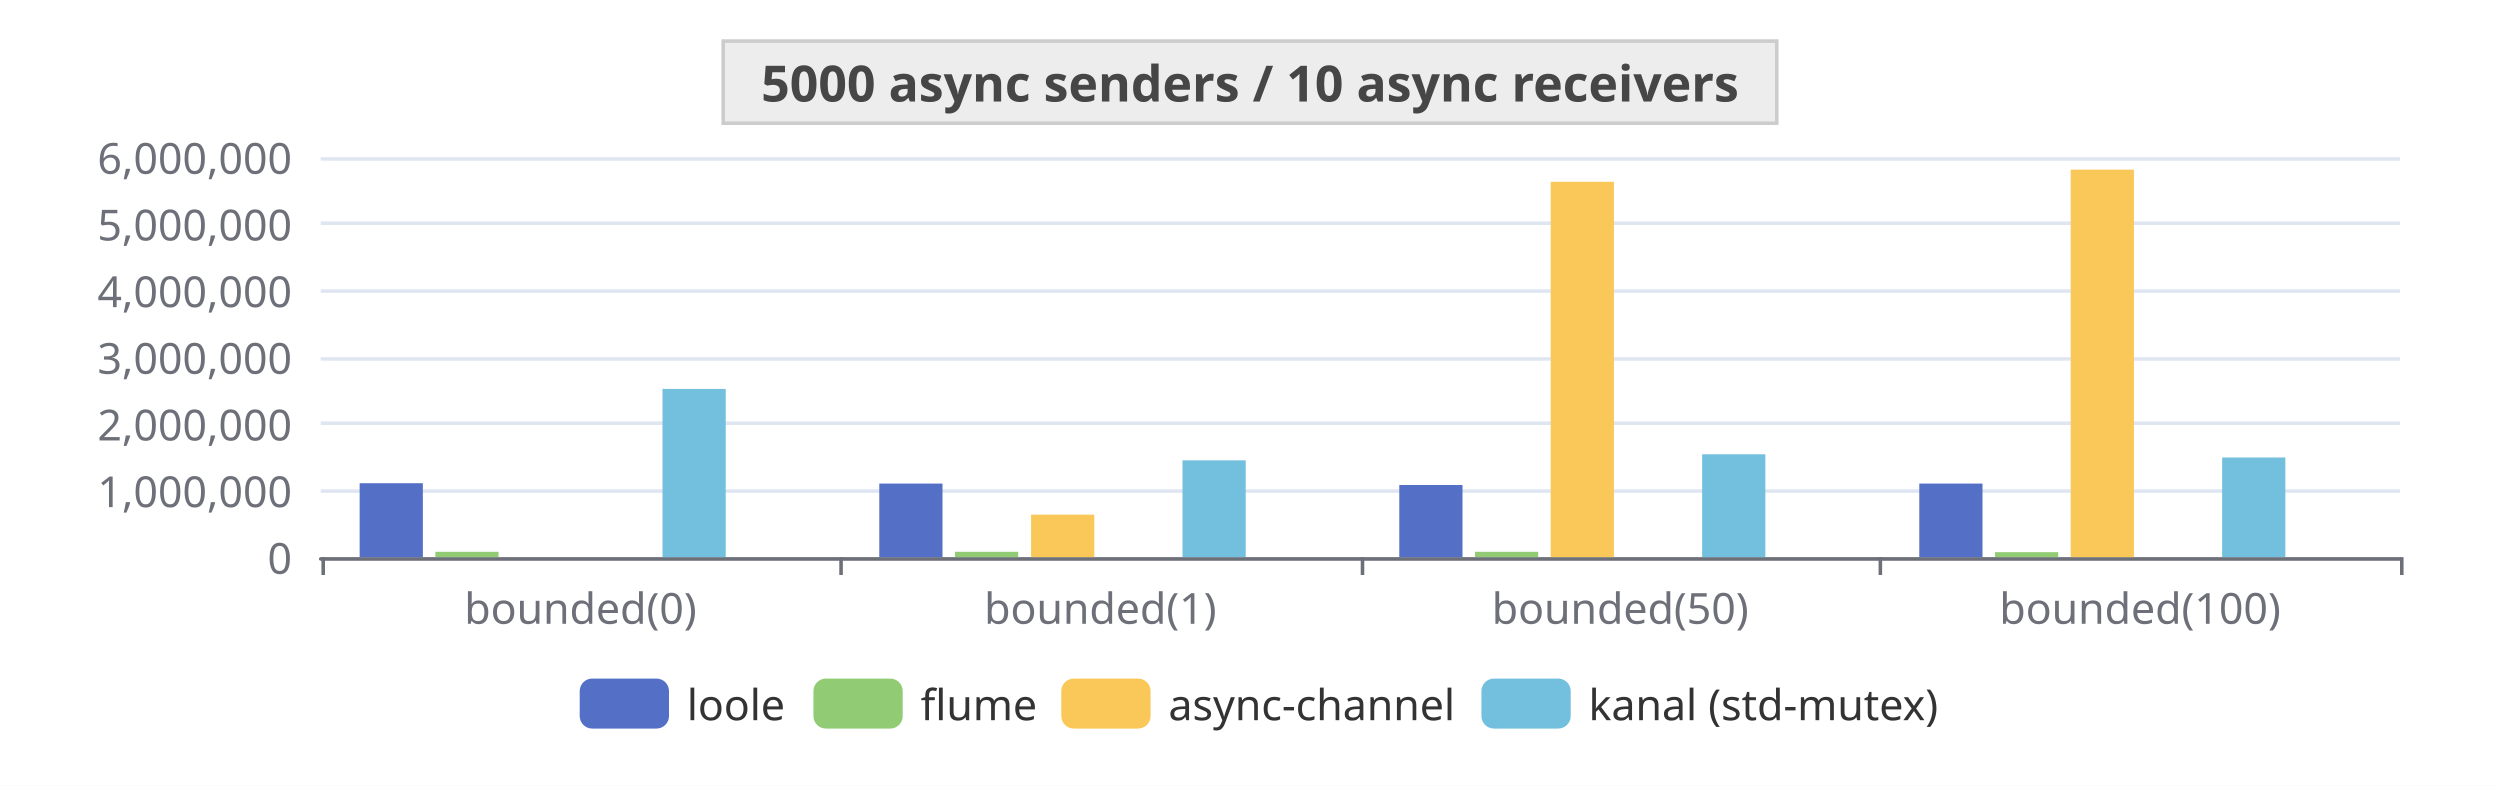
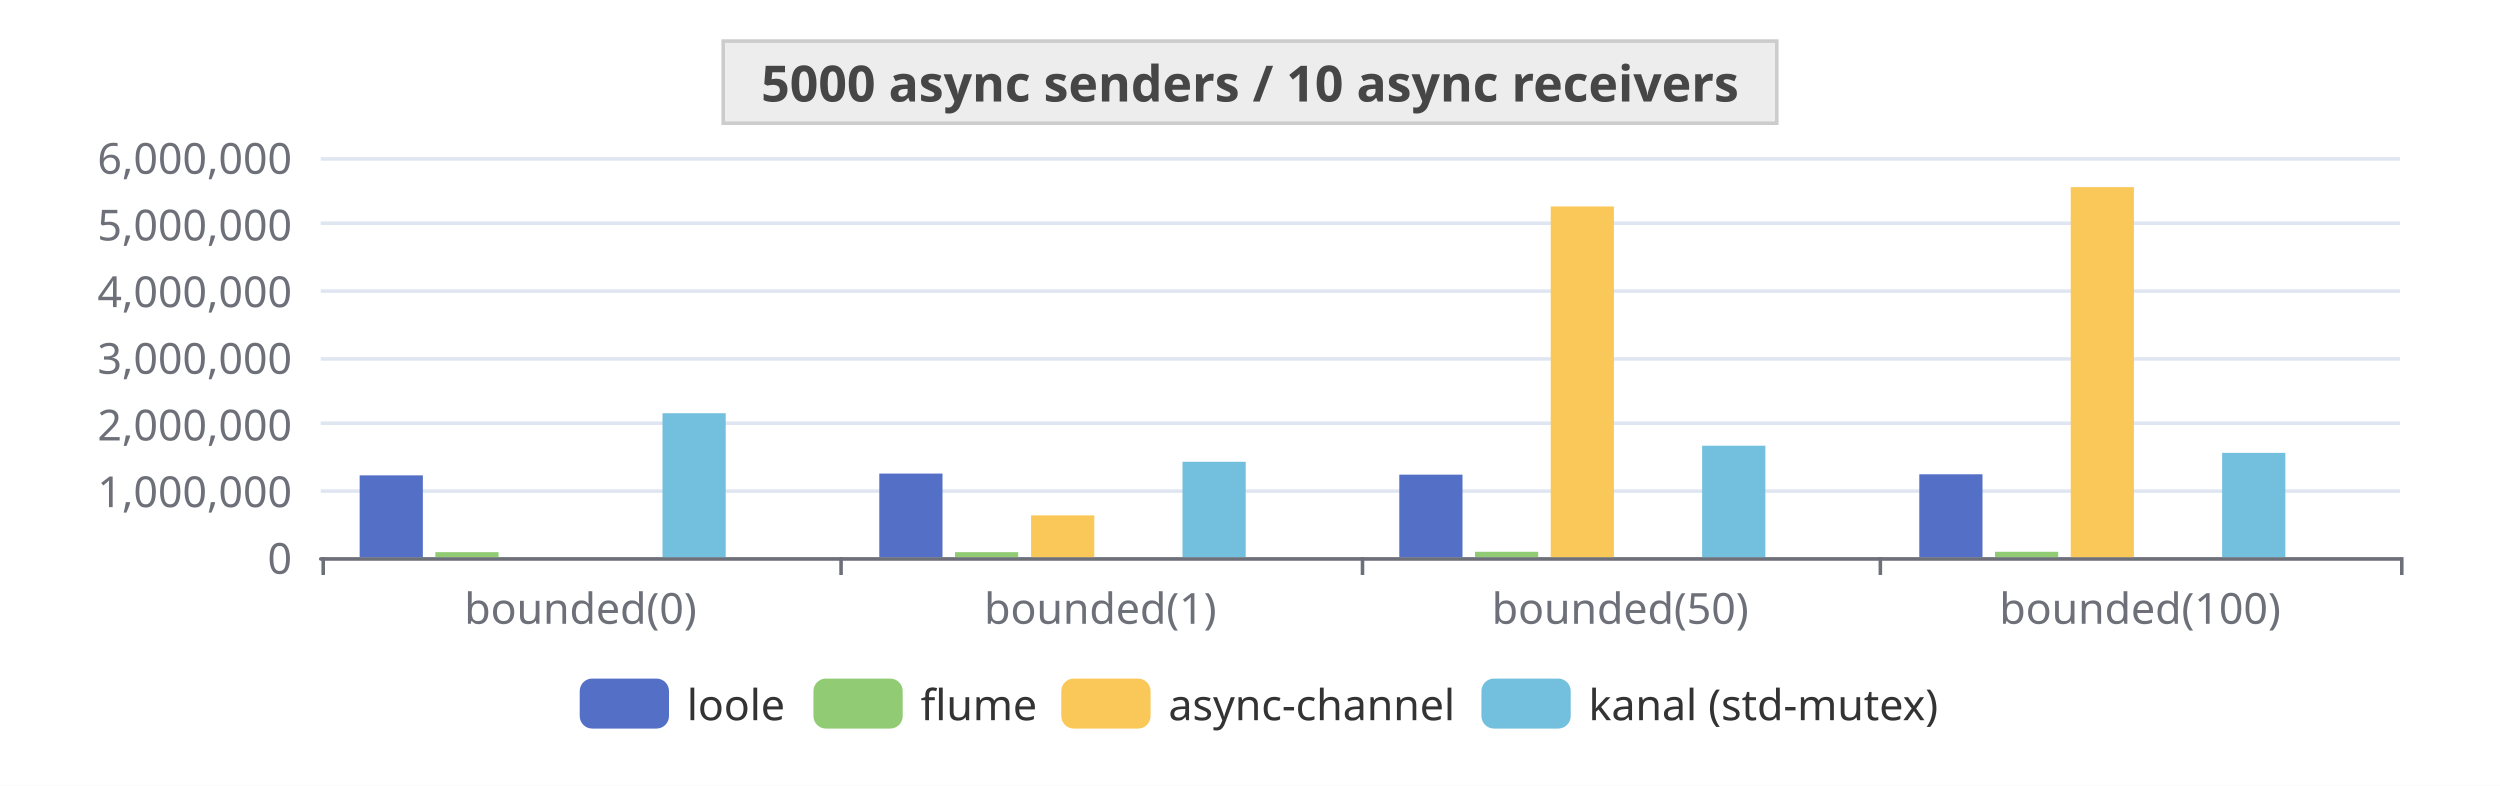
<svg xmlns="http://www.w3.org/2000/svg" width="700" height="220" version="1.1" baseProfile="full" viewBox="0 0 700 220">
  <rect width="700" height="220" x="0" y="0" id="0" fill="white" />
  <path d="M89.8 156.5L672 156.5" fill="none" stroke="#E0E6F1" />
  <path d="M89.8 137.5L672 137.5" fill="none" stroke="#E0E6F1" />
  <path d="M89.8 118.5L672 118.5" fill="none" stroke="#E0E6F1" />
  <path d="M89.8 100.5L672 100.5" fill="none" stroke="#E0E6F1" />
  <path d="M89.8 81.5L672 81.5" fill="none" stroke="#E0E6F1" />
  <path d="M89.8 62.5L672 62.5" fill="none" stroke="#E0E6F1" />
  <path d="M89.8 44.5L672 44.5" fill="none" stroke="#E0E6F1" />
  <path d="M89.8 156.5L672 156.5" fill="none" stroke="#6E7079" stroke-linecap="round" />
  <path d="M90.5 156L90.5 161" fill="none" stroke="#6E7079" />
  <path d="M235.5 156L235.5 161" fill="none" stroke="#6E7079" />
  <path d="M381.5 156L381.5 161" fill="none" stroke="#6E7079" />
  <path d="M526.5 156L526.5 161" fill="none" stroke="#6E7079" />
  <path d="M672.5 156L672.5 161" fill="none" stroke="#6E7079" />
  <text dominant-baseline="central" text-anchor="end" style="font-size:12px;font-family:sans-serif;" transform="translate(81.76 156)" fill="#6E7079">0</text>
  <text dominant-baseline="central" text-anchor="end" style="font-size:12px;font-family:sans-serif;" transform="translate(81.76 137.3333)" fill="#6E7079">1,000,000</text>
  <text dominant-baseline="central" text-anchor="end" style="font-size:12px;font-family:sans-serif;" transform="translate(81.76 118.6667)" fill="#6E7079">2,000,000</text>
  <text dominant-baseline="central" text-anchor="end" style="font-size:12px;font-family:sans-serif;" transform="translate(81.76 100)" fill="#6E7079">3,000,000</text>
  <text dominant-baseline="central" text-anchor="end" style="font-size:12px;font-family:sans-serif;" transform="translate(81.76 81.3333)" fill="#6E7079">4,000,000</text>
  <text dominant-baseline="central" text-anchor="end" style="font-size:12px;font-family:sans-serif;" transform="translate(81.76 62.6667)" fill="#6E7079">5,000,000</text>
  <text dominant-baseline="central" text-anchor="end" style="font-size:12px;font-family:sans-serif;" transform="translate(81.76 44)" fill="#6E7079">6,000,000</text>
  <text dominant-baseline="central" text-anchor="middle" style="font-size:12px;font-family:sans-serif;" y="6" transform="translate(162.54 164)" fill="#6E7079">bounded(0)</text>
  <text dominant-baseline="central" text-anchor="middle" style="font-size:12px;font-family:sans-serif;" y="6" transform="translate(308.1 164)" fill="#6E7079">bounded(1)</text>
  <text dominant-baseline="central" text-anchor="middle" style="font-size:12px;font-family:sans-serif;" y="6" transform="translate(453.66 164)" fill="#6E7079">bounded(50)</text>
  <text dominant-baseline="central" text-anchor="middle" style="font-size:12px;font-family:sans-serif;" y="6" transform="translate(599.22 164)" fill="#6E7079">bounded(100)</text>
-   <path d="M100.7 156l17.7 0l0 -20.7l-17.7 0Z" fill="#5470c6" />
-   <path d="M246.2 156l17.7 0l0 -20.6l-17.7 0Z" fill="#5470c6" />
-   <path d="M391.8 156l17.7 0l0 -20.2l-17.7 0Z" fill="#5470c6" />
-   <path d="M537.4 156l17.7 0l0 -20.6l-17.7 0Z" fill="#5470c6" />
-   <path d="M121.9 156l17.7 0l0 -1.5l-17.7 0Z" fill="#91cc75" />
-   <path d="M267.4 156l17.7 0l0 -1.5l-17.7 0Z" fill="#91cc75" />
+   <path d="M100.7 156l17.7 0l0 -22.9l-17.7 0Z" fill="#5470c6" />
+   <path d="M246.2 156l17.7 0l0 -23.4l-17.7 0Z" fill="#5470c6" />
+   <path d="M391.8 156l17.7 0l0 -23.1l-17.7 0Z" fill="#5470c6" />
+   <path d="M537.4 156l17.7 0l0 -23.2l-17.7 0Z" fill="#5470c6" />
+   <path d="M121.9 156l17.7 0l0 -1.4l-17.7 0Z" fill="#91cc75" />
+   <path d="M267.4 156l17.7 0l0 -1.4l-17.7 0Z" fill="#91cc75" />
  <path d="M413 156l17.7 0l0 -1.5l-17.7 0Z" fill="#91cc75" />
-   <path d="M558.6 156l17.7 0l0 -1.4l-17.7 0Z" fill="#91cc75" />
+   <path d="M558.6 156l17.7 0l0 -1.5l-17.7 0Z" fill="#91cc75" />
  <path d="M143.1 156l17.7 0l0 0l-17.7 0Z" fill="#fac858" />
-   <path d="M288.7 156l17.7 0l0 -11.9l-17.7 0Z" fill="#fac858" />
-   <path d="M434.2 156l17.7 0l0 -105.1l-17.7 0Z" fill="#fac858" />
-   <path d="M579.8 156l17.7 0l0 -108.5l-17.7 0Z" fill="#fac858" />
+   <path d="M288.7 156l17.7 0l0 -11.7l-17.7 0Z" fill="#fac858" />
+   <path d="M434.2 156l17.7 0l0 -98.2l-17.7 0Z" fill="#fac858" />
+   <path d="M579.8 156l17.7 0l0 -103.6l-17.7 0Z" fill="#fac858" />
  <path d="M164.3 156l17.7 0l0 0l-17.7 0Z" fill="#ee6666" />
  <path d="M309.9 156l17.7 0l0 0l-17.7 0Z" fill="#ee6666" />
  <path d="M455.4 156l17.7 0l0 0l-17.7 0Z" fill="#ee6666" />
  <path d="M601 156l17.7 0l0 0l-17.7 0Z" fill="#ee6666" />
-   <path d="M185.5 156l17.7 0l0 -47.1l-17.7 0Z" fill="#73c0de" />
-   <path d="M331.1 156l17.7 0l0 -27.1l-17.7 0Z" fill="#73c0de" />
-   <path d="M476.6 156l17.7 0l0 -28.8l-17.7 0Z" fill="#73c0de" />
-   <path d="M622.2 156l17.7 0l0 -27.9l-17.7 0Z" fill="#73c0de" />
+   <path d="M185.5 156l17.7 0l0 -40.3l-17.7 0Z" fill="#73c0de" />
+   <path d="M331.1 156l17.7 0l0 -26.7l-17.7 0Z" fill="#73c0de" />
+   <path d="M476.6 156l17.7 0l0 -31.2l-17.7 0Z" fill="#73c0de" />
+   <path d="M622.2 156l17.7 0l0 -29.2l-17.7 0Z" fill="#73c0de" />
  <path d="M206.7 156l17.7 0l0 0l-17.7 0Z" fill="#3ba272" />
  <path d="M352.3 156l17.7 0l0 0l-17.7 0Z" fill="#3ba272" />
  <path d="M497.8 156l17.7 0l0 0l-17.7 0Z" fill="#3ba272" />
  <path d="M643.4 156l17.7 0l0 0l-17.7 0Z" fill="#3ba272" />
  <path d="M-5 -5l385.4 0l0 24l-385.4 0Z" transform="translate(162.32 190)" fill="rgb(0,0,0)" fill-opacity="0" stroke="#ccc" stroke-width="0" />
  <path d="M3.5 0L21.5 0A3.5 3.5 0 0 1 25 3.5L25 10.5A3.5 3.5 0 0 1 21.5 14L3.5 14A3.5 3.5 0 0 1 0 10.5L0 3.5A3.5 3.5 0 0 1 3.5 0" transform="translate(162.32 190)" fill="#5470c6" />
  <text dominant-baseline="central" text-anchor="start" style="font-size:12px;font-family:sans-serif;" x="30" y="7" transform="translate(162.32 190)" fill="#333">loole</text>
  <path d="M3.5 0L21.5 0A3.5 3.5 0 0 1 25 3.5L25 10.5A3.5 3.5 0 0 1 21.5 14L3.5 14A3.5 3.5 0 0 1 0 10.5L0 3.5A3.5 3.5 0 0 1 3.5 0" transform="translate(227.76 190)" fill="#91cc75" />
  <text dominant-baseline="central" text-anchor="start" style="font-size:12px;font-family:sans-serif;" x="30" y="7" transform="translate(227.76 190)" fill="#333">flume</text>
  <path d="M3.5 0L21.5 0A3.5 3.5 0 0 1 25 3.5L25 10.5A3.5 3.5 0 0 1 21.5 14L3.5 14A3.5 3.5 0 0 1 0 10.5L0 3.5A3.5 3.5 0 0 1 3.5 0" transform="translate(297.16 190)" fill="#fac858" />
  <text dominant-baseline="central" text-anchor="start" style="font-size:12px;font-family:sans-serif;" x="30" y="7" transform="translate(297.16 190)" fill="#333">async-channel</text>
  <path d="M3.5 0L21.5 0A3.5 3.5 0 0 1 25 3.5L25 10.5A3.5 3.5 0 0 1 21.5 14L3.5 14A3.5 3.5 0 0 1 0 10.5L0 3.5A3.5 3.5 0 0 1 3.5 0" transform="translate(414.8 190)" fill="#73c0de" />
  <text dominant-baseline="central" text-anchor="start" style="font-size:12px;font-family:sans-serif;" xml:space="preserve" x="30" y="7" transform="translate(414.8 190)" fill="#333">kanal (std-mutex)</text>
  <path d="M-147.5 -4.5l295 0l0 23l-295 0Z" transform="translate(350 16)" fill="#ddd8" stroke="#ccc" />
  <text dominant-baseline="central" text-anchor="middle" style="font-size:14px;font-family:sans-serif;font-weight:bold;" xml:space="preserve" y="7" transform="translate(350 16)" fill="#464646">5000 async senders / 10 async receivers</text>
</svg>
